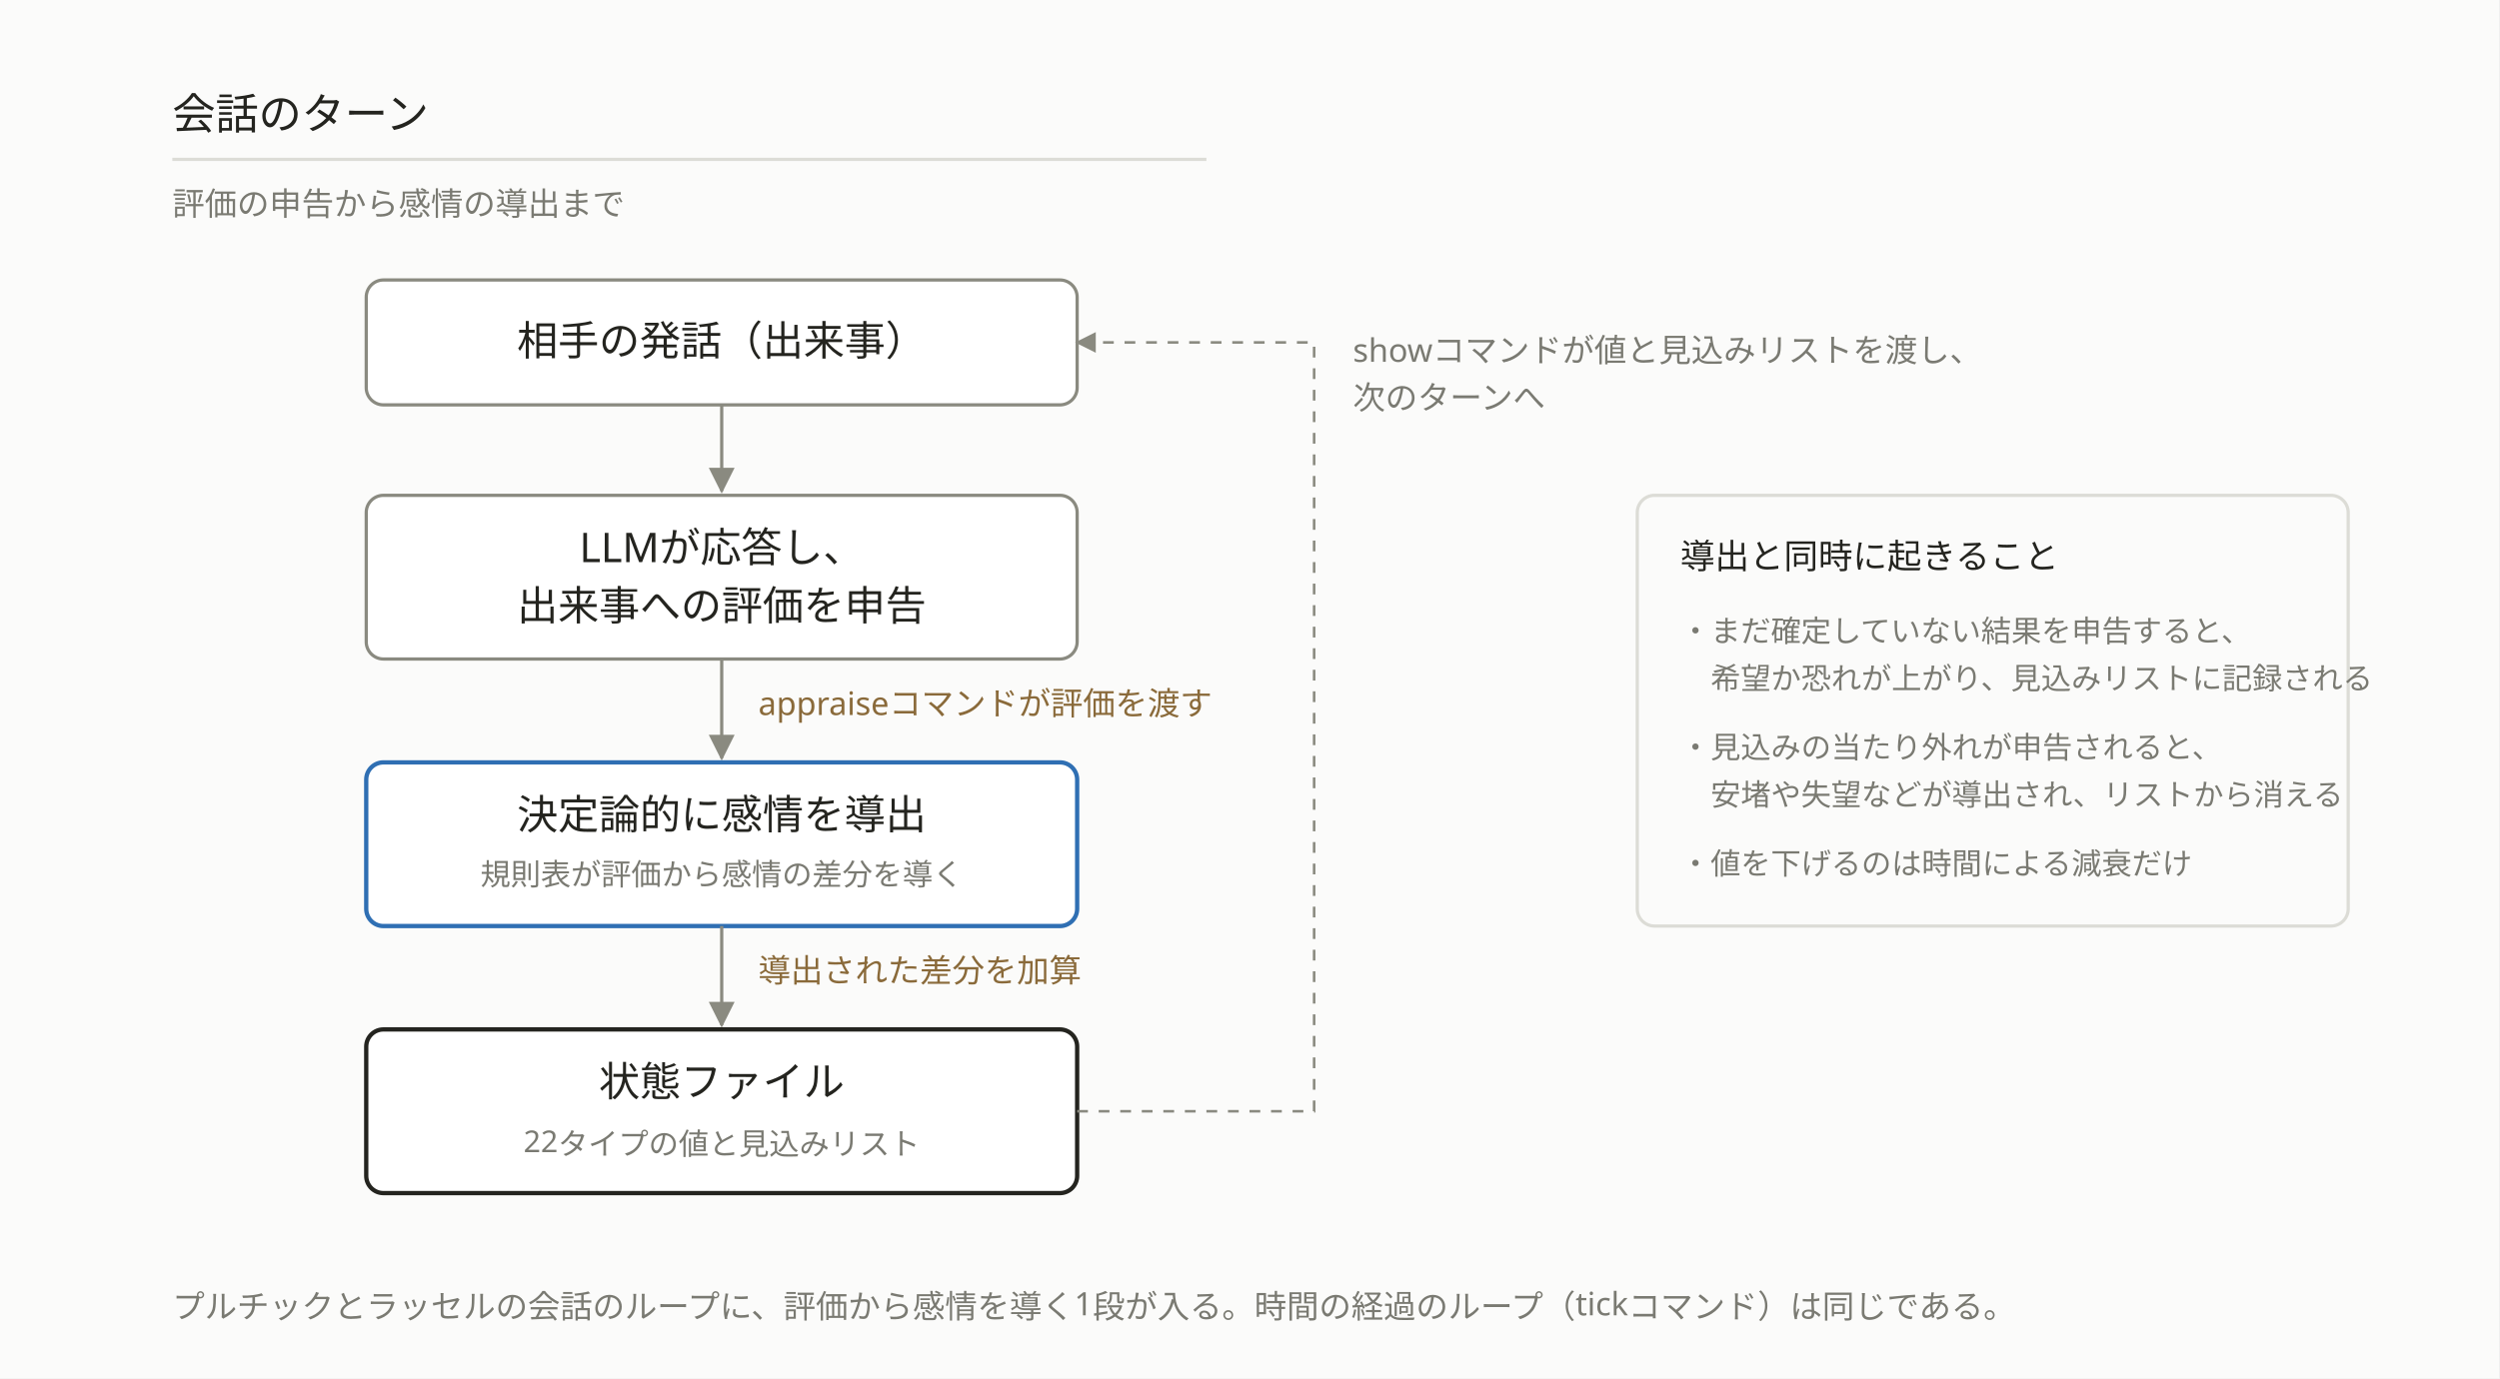
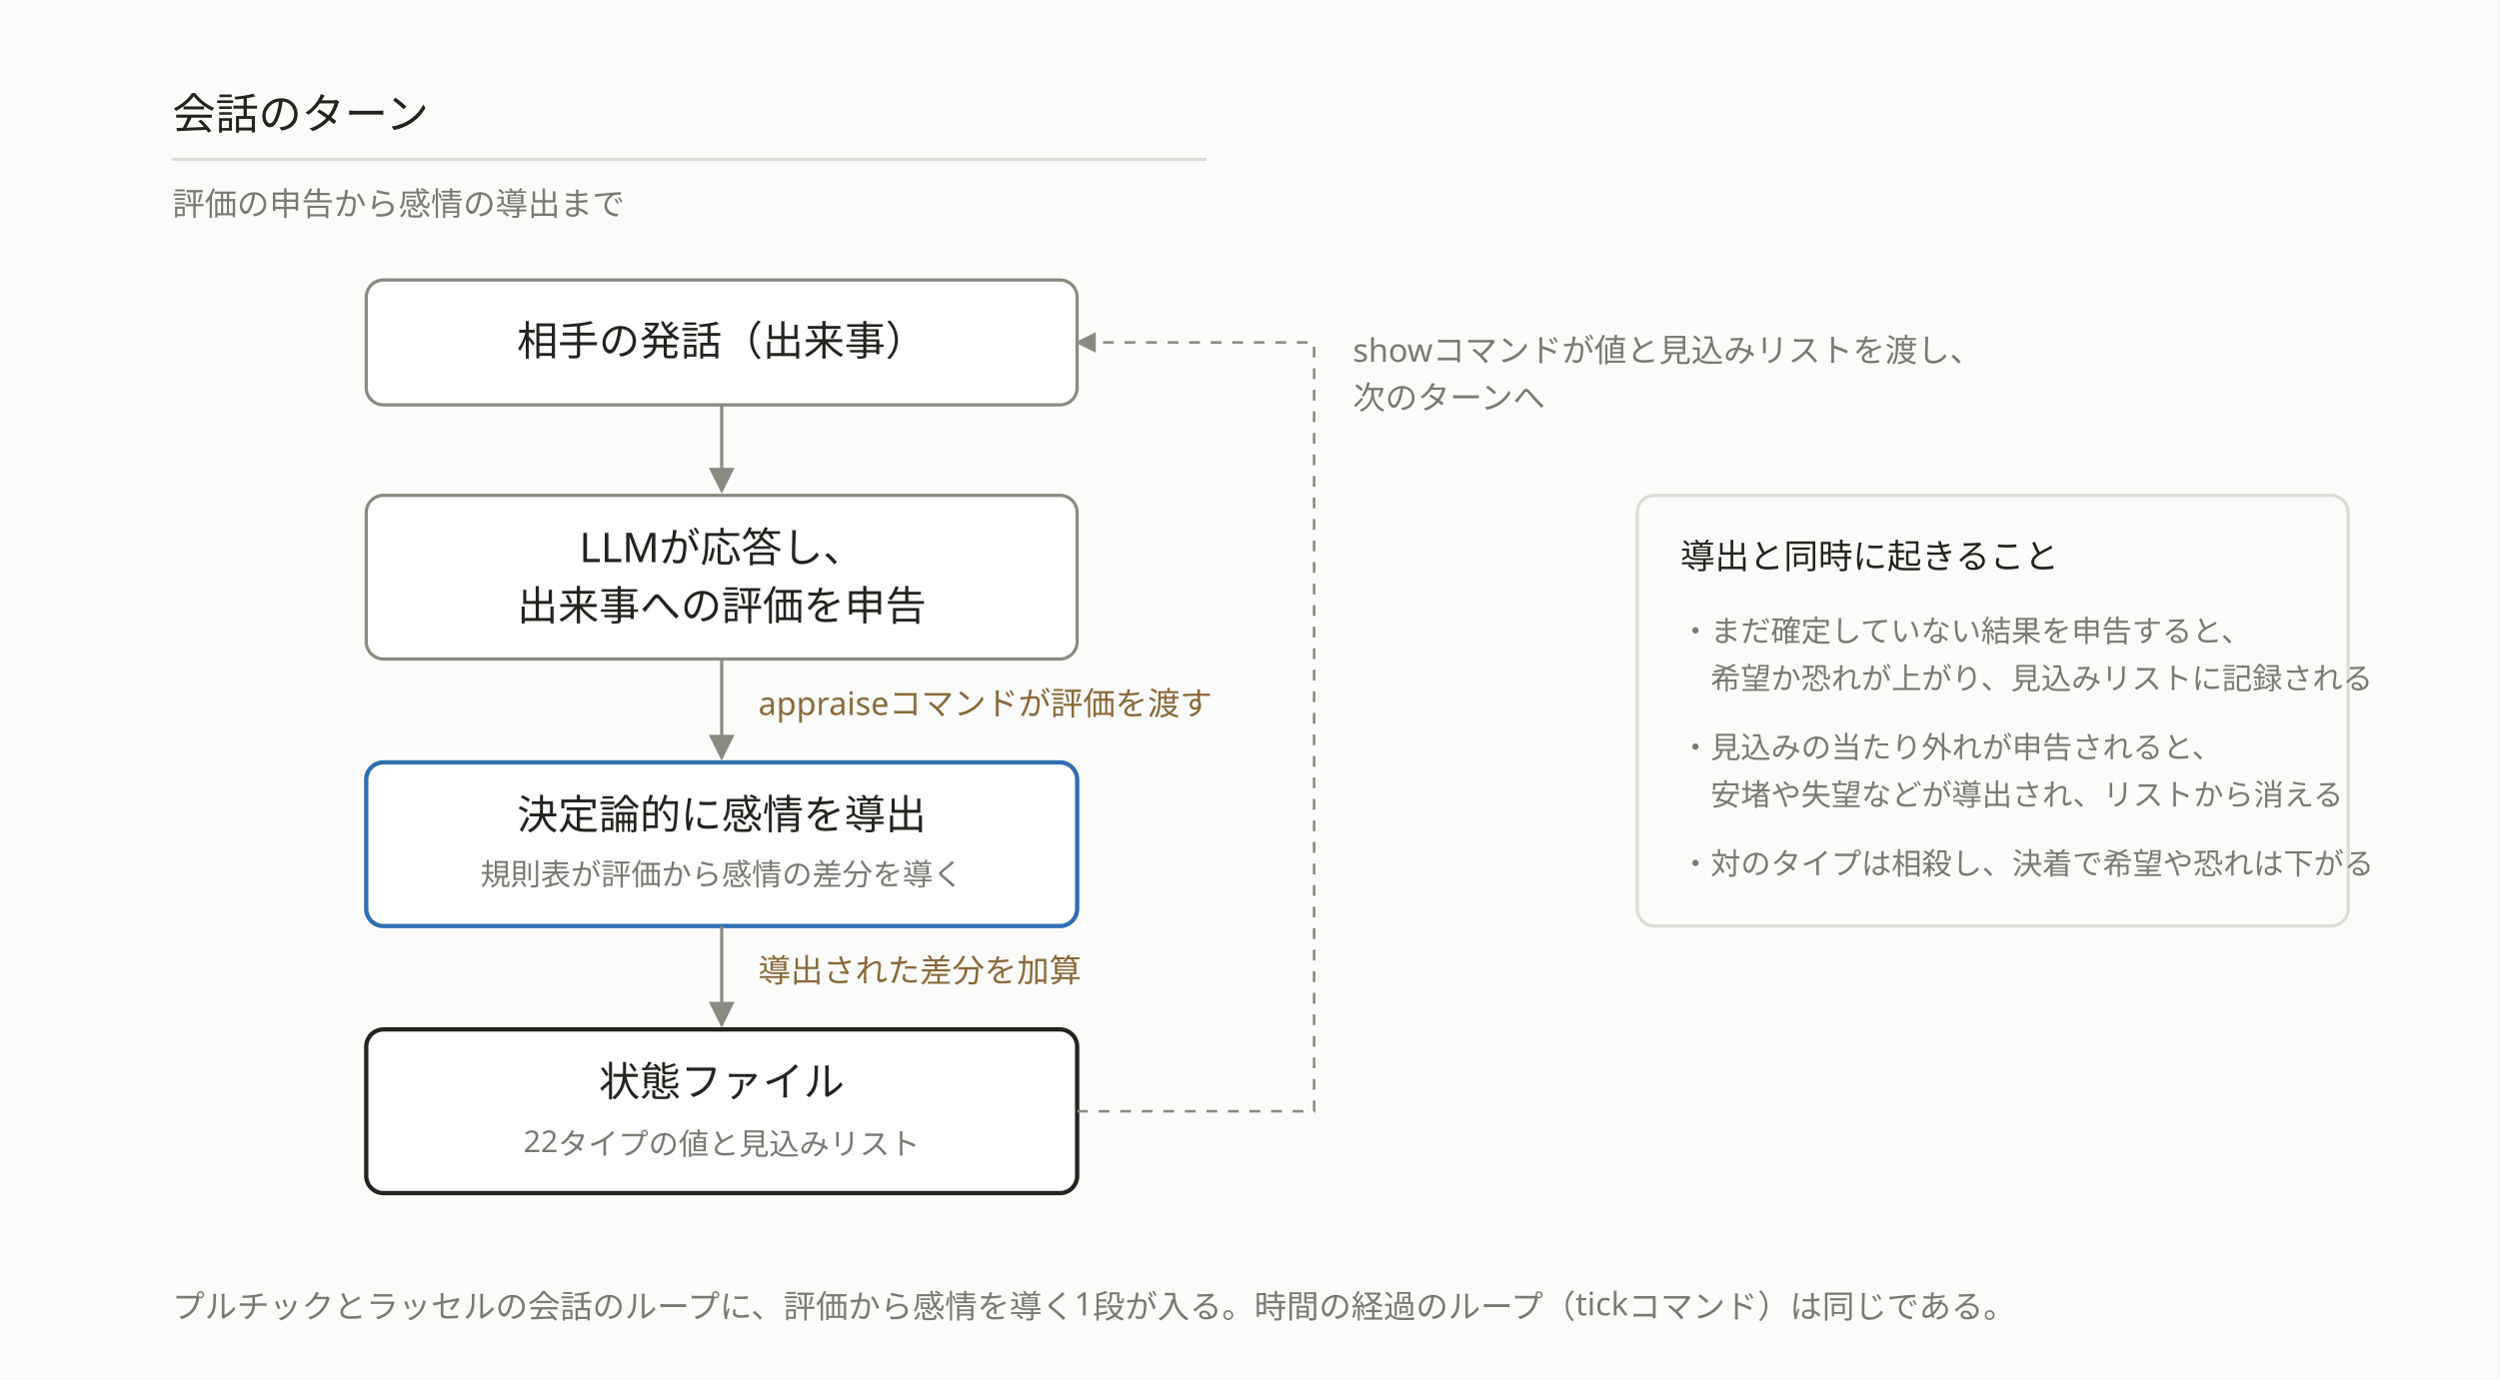
<svg xmlns="http://www.w3.org/2000/svg" width="1160" height="640" viewBox="0 0 1160 640" font-family="'Hiragino Sans','Hiragino Kaku Gothic ProN','Noto Sans JP',sans-serif">
  <rect width="1160" height="640" fill="#fbfbfa" />
  <defs>
    <marker id="arrow" viewBox="0 0 10 10" refX="9" refY="5" markerWidth="8" markerHeight="8" orient="auto-start-reverse">
      <path d="M0,0 L10,5 L0,10 z" fill="#8a8a80" />
    </marker>
  </defs>
  <text x="80" y="60" font-size="20" fill="#24241f">会話のターン</text>
  <line x1="80" y1="74" x2="560" y2="74" stroke="#dcdcd6" stroke-width="1.5" />
  <text x="80" y="100" font-size="15" fill="#7a7a72">評価の申告から感情の導出まで</text>
  <rect x="170" y="130" width="330" height="58" rx="8" fill="#ffffff" stroke="#8a8a80" stroke-width="1.5" />
  <text x="335" y="165" font-size="19" fill="#24241f" text-anchor="middle">相手の発話（出来事）</text>
  <line x1="335" y1="188" x2="335" y2="228" stroke="#8a8a80" stroke-width="1.5" marker-end="url(#arrow)" />
  <rect x="170" y="230" width="330" height="76" rx="8" fill="#ffffff" stroke="#8a8a80" stroke-width="1.5" />
  <text x="335" y="261" font-size="19" fill="#24241f" text-anchor="middle">LLMが応答し、</text>
  <text x="335" y="288" font-size="19" fill="#24241f" text-anchor="middle">出来事への評価を申告</text>
  <line x1="335" y1="306" x2="335" y2="352" stroke="#8a8a80" stroke-width="1.5" marker-end="url(#arrow)" />
  <text x="352" y="332" font-size="15" fill="#8a6a3a">appraiseコマンドが評価を渡す</text>
  <rect x="170" y="354" width="330" height="76" rx="8" fill="#ffffff" stroke="#2f6fb3" stroke-width="2" />
  <text x="335" y="385" font-size="19" fill="#24241f" text-anchor="middle">決定論的に感情を導出</text>
  <text x="335" y="411" font-size="14" fill="#7a7a72" text-anchor="middle">規則表が評価から感情の差分を導く</text>
  <line x1="335" y1="430" x2="335" y2="476" stroke="#8a8a80" stroke-width="1.5" marker-end="url(#arrow)" />
  <text x="352" y="456" font-size="15" fill="#8a6a3a">導出された差分を加算</text>
  <rect x="170" y="478" width="330" height="76" rx="8" fill="#ffffff" stroke="#24241f" stroke-width="2" />
  <text x="335" y="509" font-size="19" fill="#24241f" text-anchor="middle">状態ファイル</text>
  <text x="335" y="535" font-size="14" fill="#7a7a72" text-anchor="middle">22タイプの値と見込みリスト</text>
  <path d="M500,516 L610,516 L610,159 L500,159" fill="none" stroke="#8a8a80" stroke-width="1.2" stroke-dasharray="5,5" marker-end="url(#arrow)" />
  <text x="628" y="168" font-size="15" fill="#7a7a72">showコマンドが値と見込みリストを渡し、</text>
  <text x="628" y="190" font-size="15" fill="#7a7a72">次のターンへ</text>
  <rect x="760" y="230" width="330" height="200" rx="8" fill="none" stroke="#dcdcd6" stroke-width="1.5" />
  <text x="780" y="264" font-size="16" fill="#24241f">導出と同時に起きること</text>
  <text x="780" y="298" font-size="14" fill="#7a7a72">・まだ確定していない結果を申告すると、</text>
  <text x="794" y="320" font-size="14" fill="#7a7a72">希望か恐れが上がり、見込みリストに記録される</text>
  <text x="780" y="352" font-size="14" fill="#7a7a72">・見込みの当たり外れが申告されると、</text>
  <text x="794" y="374" font-size="14" fill="#7a7a72">安堵や失望などが導出され、リストから消える</text>
-   <text x="780" y="406" font-size="14" fill="#7a7a72">・値を下げるのは時間による減衰だけ</text>
+   <text x="780" y="406" font-size="14" fill="#7a7a72">・対のタイプは相殺し、決着で希望や恐れは下がる</text>
  <text x="80" y="612" font-size="15" fill="#7a7a72">プルチックとラッセルの会話のループに、評価から感情を導く1段が入る。時間の経過のループ（tickコマンド）は同じである。</text>
</svg>
